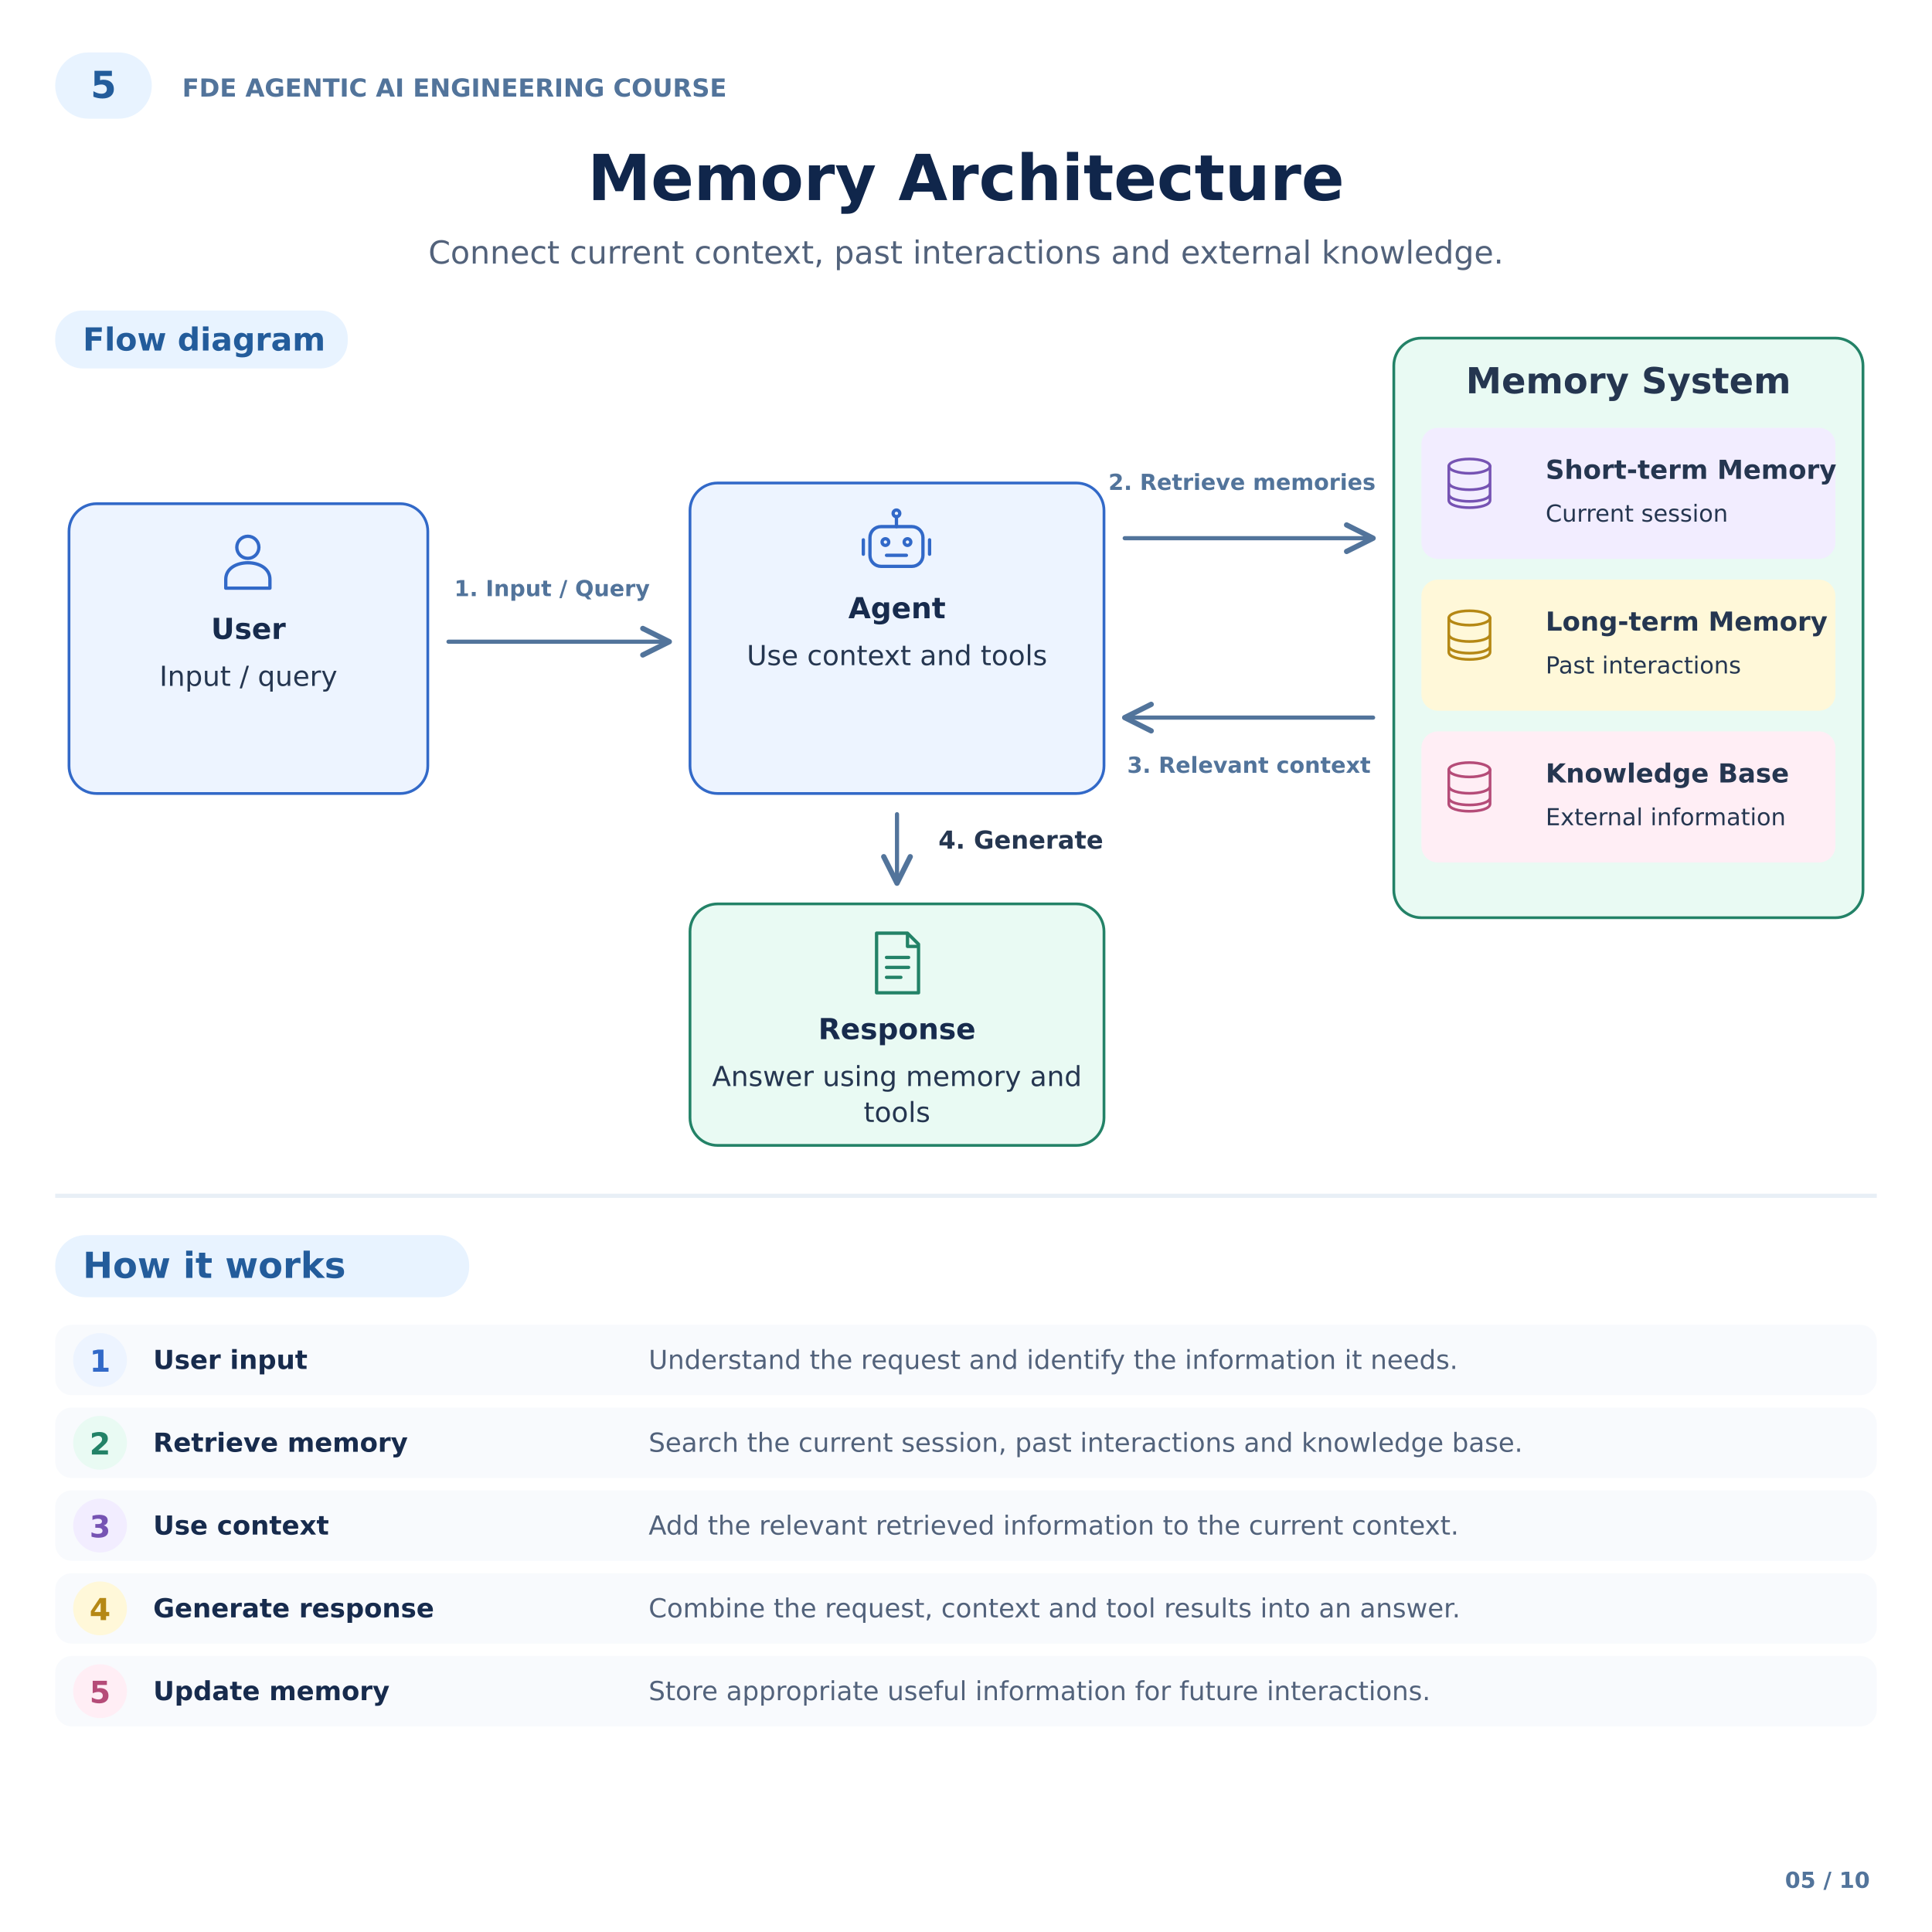
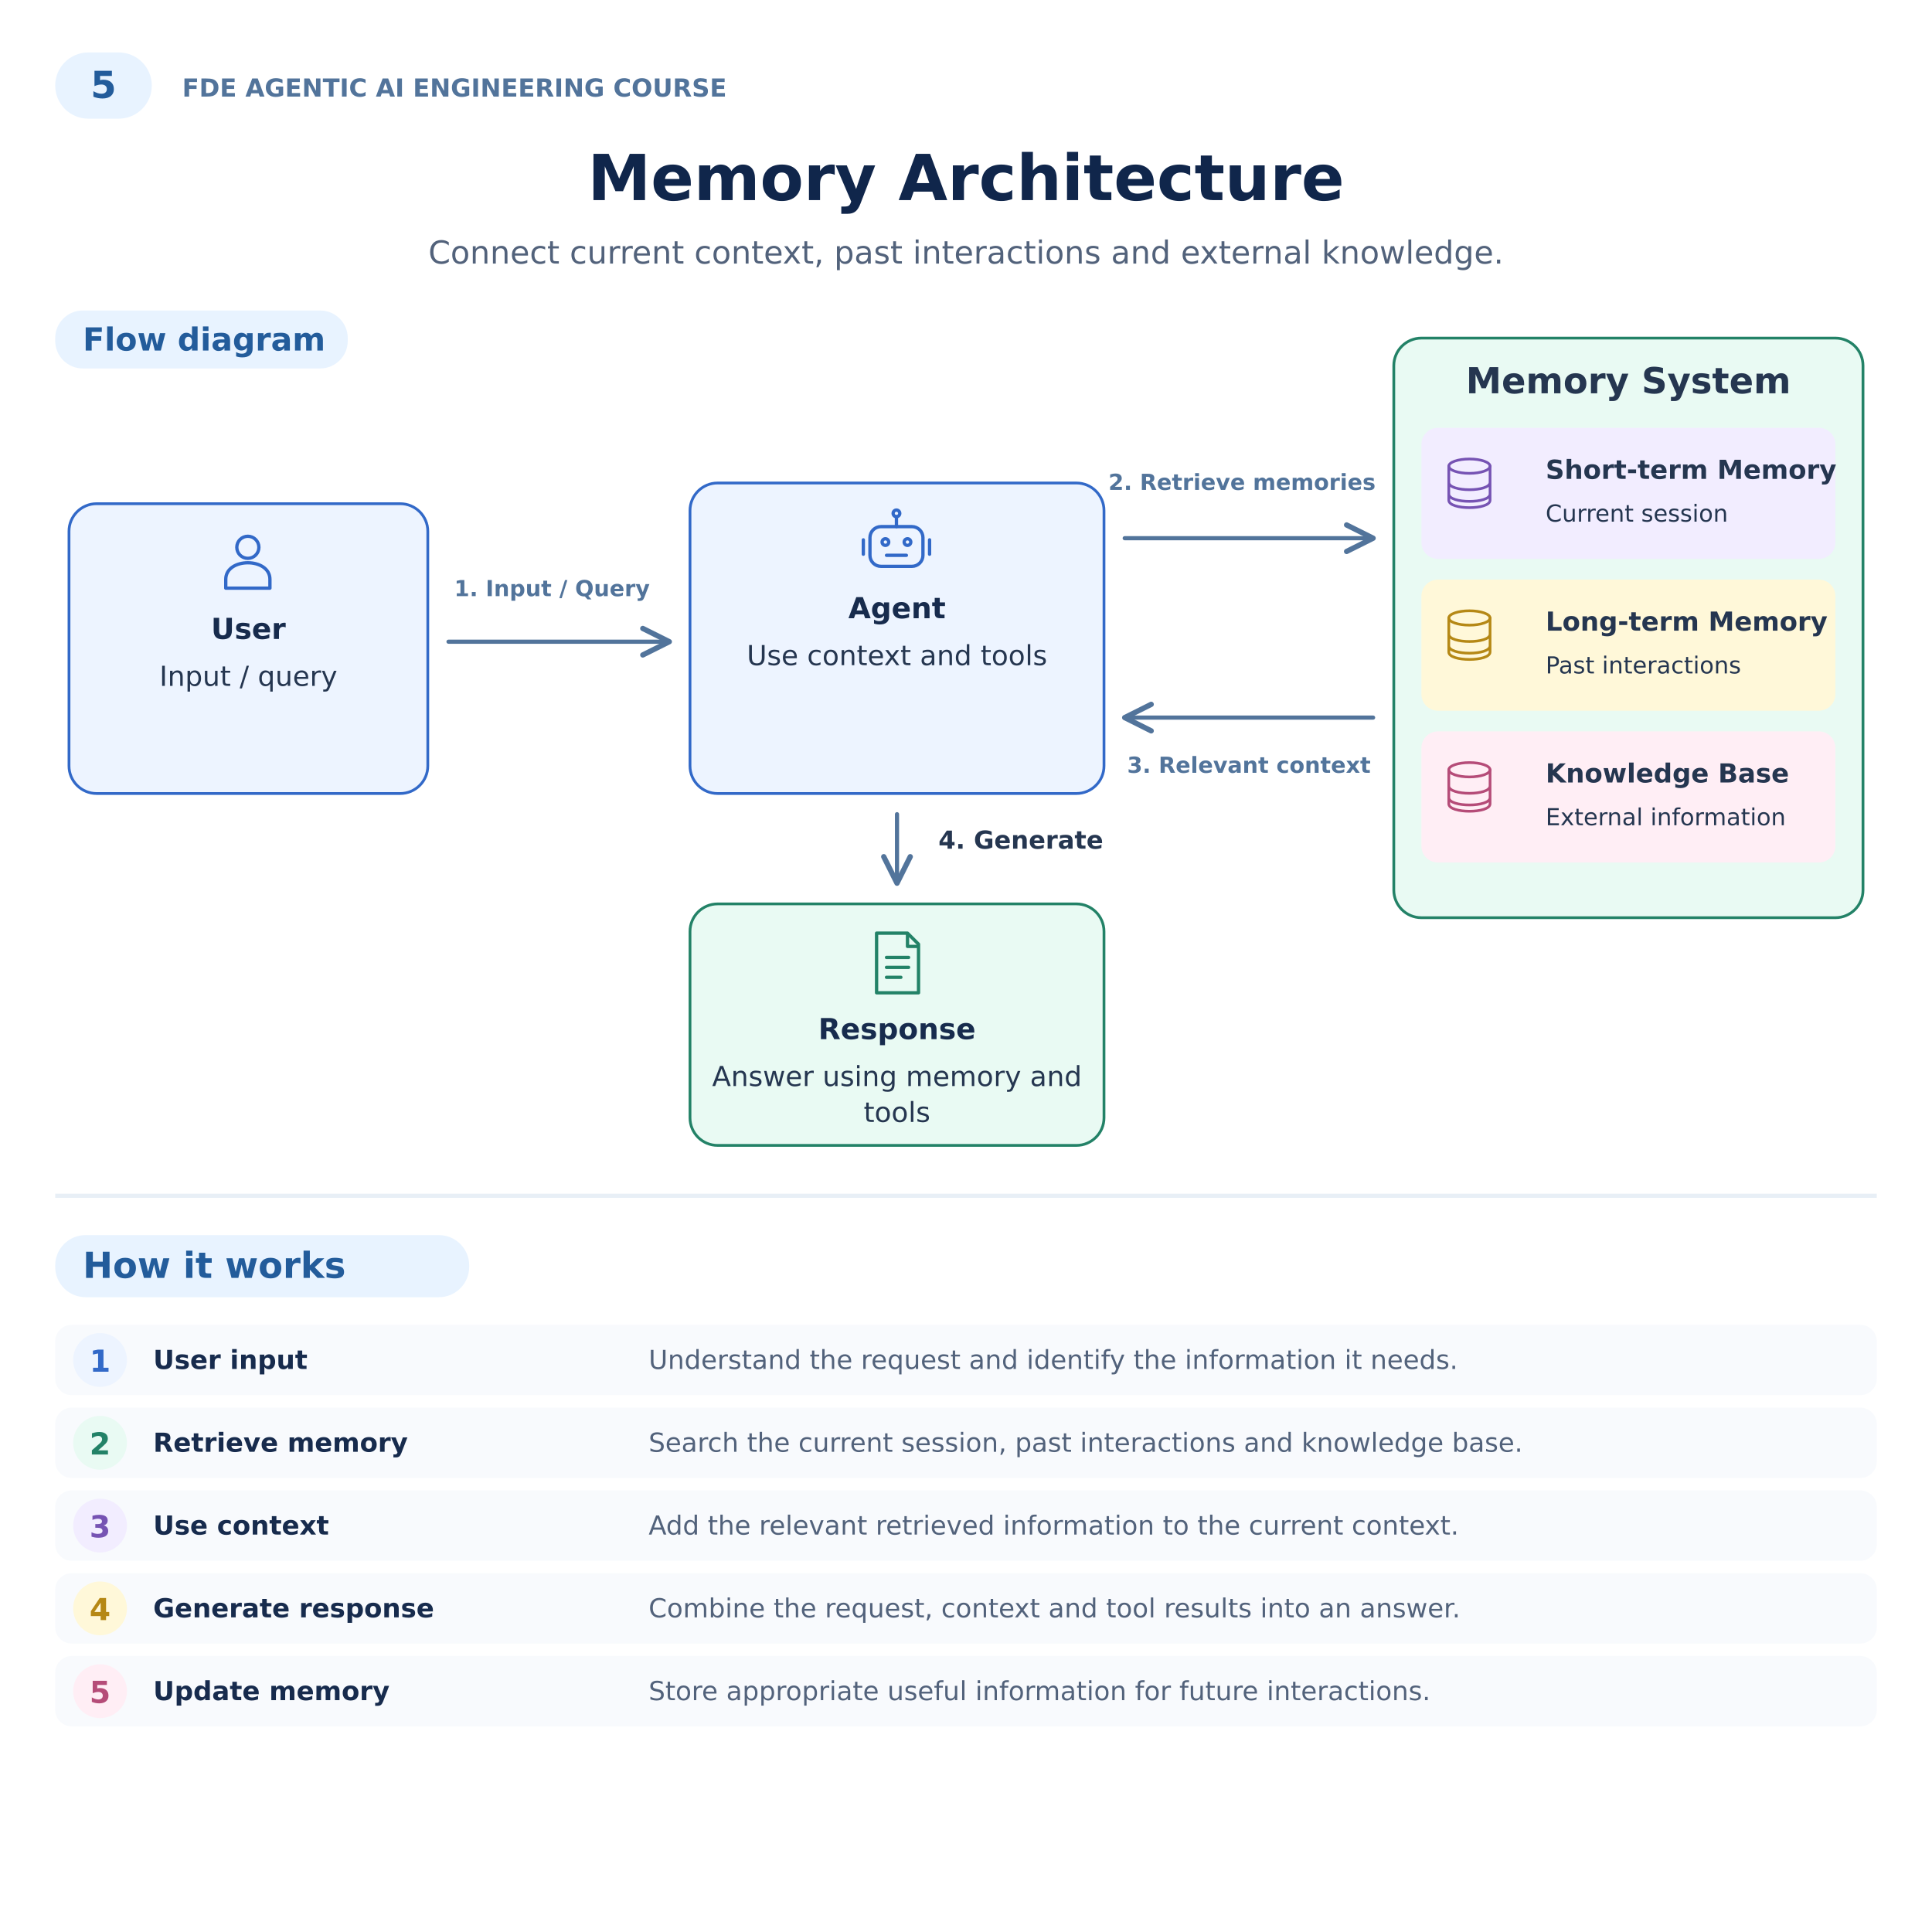
<svg xmlns="http://www.w3.org/2000/svg" width="1400" height="1400" viewBox="0 0 1400 1400" role="img" aria-labelledby="title desc">
  <defs>
    <marker id="arrow" viewBox="0 0 10 10" refX="9" refY="5" markerWidth="8" markerHeight="8" orient="auto-start-reverse">
      <path d="M1 1 9 5 1 9" fill="none" stroke="#52749b" stroke-width="1.6" stroke-linecap="round" stroke-linejoin="round" />
    </marker>
  </defs>
  <g font-family="DejaVu Sans,Arial,sans-serif">
    <rect x="0" y="0" width="1400" height="1400" rx="0" fill="#ffffff" stroke="none" stroke-width="2" />
    <rect x="40" y="38" width="70" height="48" rx="24" fill="#e8f3ff" stroke="none" stroke-width="2" />
    <text x="75" y="71" font-size="27" font-weight="700" fill="#235c9b" text-anchor="middle">5</text>
    <text x="132" y="70" font-size="18" font-weight="700" fill="#52749b" text-anchor="start">FDE AGENTIC AI ENGINEERING COURSE</text>
    <text x="700" y="145" font-size="46" font-weight="700" fill="#10264b" text-anchor="middle">Memory Architecture</text>
    <text x="700" y="191" font-size="23" font-weight="400" fill="#52627b" text-anchor="middle">Connect current context, past interactions and external knowledge.</text>
    <rect x="40" y="225" width="212" height="42" rx="20" fill="#e8f3ff" stroke="none" stroke-width="2" />
    <text x="60" y="254" font-size="23" font-weight="700" fill="#235c9b" text-anchor="start">Flow diagram</text>
    <rect x="50" y="365" width="260" height="210" rx="20" fill="#edf4ff" stroke="#3269c8" stroke-width="2" />
    <g transform="translate(154.0,383) scale(0.8)" fill="none" stroke="#3269c8" stroke-width="3" stroke-linecap="round" stroke-linejoin="round">
      <circle cx="32" cy="17" r="10" />
      <path d="M12 54v-8c0-20 40-20 40 0v8Z" />
    </g>
    <text x="180.0" y="463" font-size="21" font-weight="700" fill="#172b4d" text-anchor="middle">User</text>
    <text x="180.0" y="497" font-size="20" font-weight="400" fill="#253650" text-anchor="middle">Input / query</text>
    <rect x="500" y="350" width="300" height="225" rx="20" fill="#edf4ff" stroke="#3269c8" stroke-width="2" />
    <g transform="translate(624.0,368) scale(0.8)" fill="none" stroke="#3269c8" stroke-width="3" stroke-linecap="round" stroke-linejoin="round">
      <rect x="8" y="17" width="48" height="36" rx="10" />
      <path d="M32 17V8M2 29v13M62 29v13M23 43h18" />
      <circle cx="32" cy="5" r="3" />
      <circle cx="22" cy="31" r="3" />
      <circle cx="42" cy="31" r="3" />
    </g>
    <text x="650.0" y="448" font-size="21" font-weight="700" fill="#172b4d" text-anchor="middle">Agent</text>
    <text x="650.0" y="482" font-size="20" font-weight="400" fill="#253650" text-anchor="middle">Use context and tools</text>
    <path d="M325 465H485" fill="none" stroke="#52749b" stroke-width="3" stroke-linecap="round" stroke-linejoin="round" marker-end="url(#arrow)" />
    <rect x="328.0" y="411" width="144" height="29" rx="8" fill="#ffffff" stroke="none" stroke-width="2" />
    <text x="400" y="432" font-size="16" font-weight="600" fill="#52749b" text-anchor="middle">1. Input / Query</text>
    <rect x="1010" y="245" width="340" height="420" rx="20" fill="#e9faf3" stroke="#238267" stroke-width="2" />
    <text x="1180" y="285" font-size="26" font-weight="700" fill="#253650" text-anchor="middle">Memory System</text>
    <rect x="1030" y="310" width="300" height="95" rx="12" fill="#f2edff" stroke="none" stroke-width="2" />
    <g transform="translate(1044,330) scale(0.65)" fill="none" stroke="#7653b3" stroke-width="3" stroke-linecap="round" stroke-linejoin="round">
      <ellipse cx="32" cy="12" rx="23" ry="8" />
      <path d="M9 12v38c0 11 46 11 46 0V12 M9 30c0 11 46 11 46 0 M9 43c0 11 46 11 46 0" />
    </g>
    <text x="1120" y="347" font-size="19" font-weight="700" fill="#253650" text-anchor="start">Short-term Memory</text>
    <text x="1120" y="378" font-size="17" font-weight="400" fill="#253650" text-anchor="start">Current session</text>
    <rect x="1030" y="420" width="300" height="95" rx="12" fill="#fff8d9" stroke="none" stroke-width="2" />
    <g transform="translate(1044,440) scale(0.65)" fill="none" stroke="#b58815" stroke-width="3" stroke-linecap="round" stroke-linejoin="round">
      <ellipse cx="32" cy="12" rx="23" ry="8" />
      <path d="M9 12v38c0 11 46 11 46 0V12 M9 30c0 11 46 11 46 0 M9 43c0 11 46 11 46 0" />
    </g>
    <text x="1120" y="457" font-size="19" font-weight="700" fill="#253650" text-anchor="start">Long-term Memory</text>
    <text x="1120" y="488" font-size="17" font-weight="400" fill="#253650" text-anchor="start">Past interactions</text>
    <rect x="1030" y="530" width="300" height="95" rx="12" fill="#ffeef5" stroke="none" stroke-width="2" />
    <g transform="translate(1044,550) scale(0.65)" fill="none" stroke="#b54c78" stroke-width="3" stroke-linecap="round" stroke-linejoin="round">
      <ellipse cx="32" cy="12" rx="23" ry="8" />
      <path d="M9 12v38c0 11 46 11 46 0V12 M9 30c0 11 46 11 46 0 M9 43c0 11 46 11 46 0" />
    </g>
    <text x="1120" y="567" font-size="19" font-weight="700" fill="#253650" text-anchor="start">Knowledge Base</text>
    <text x="1120" y="598" font-size="17" font-weight="400" fill="#253650" text-anchor="start">External information</text>
    <path d="M815 390H995" fill="none" stroke="#52749b" stroke-width="3" stroke-linecap="round" stroke-linejoin="round" marker-end="url(#arrow)" />
    <rect x="812.0" y="334" width="176" height="29" rx="8" fill="#ffffff" stroke="none" stroke-width="2" />
    <text x="900" y="355" font-size="16" font-weight="600" fill="#52749b" text-anchor="middle">2. Retrieve memories</text>
    <path d="M995 520H815" fill="none" stroke="#52749b" stroke-width="3" stroke-linecap="round" stroke-linejoin="round" marker-end="url(#arrow)" />
    <rect x="821.0" y="539" width="168" height="29" rx="8" fill="#ffffff" stroke="none" stroke-width="2" />
    <text x="905" y="560" font-size="16" font-weight="600" fill="#52749b" text-anchor="middle">3. Relevant context</text>
    <rect x="500" y="655" width="300" height="175" rx="20" fill="#e9faf3" stroke="#238267" stroke-width="2" />
    <g transform="translate(624.0,673) scale(0.8)" fill="none" stroke="#238267" stroke-width="3" stroke-linecap="round" stroke-linejoin="round">
      <path d="M14 4h28l10 10v44H14Z M42 4v12h10 M23 26h20 M23 35h20 M23 44h13" />
    </g>
    <text x="650.0" y="753" font-size="21" font-weight="700" fill="#172b4d" text-anchor="middle">Response</text>
    <text x="650.0" y="787" font-size="20" font-weight="400" fill="#253650" text-anchor="middle">Answer using memory and</text>
    <text x="650.0" y="813" font-size="20" font-weight="400" fill="#253650" text-anchor="middle">tools</text>
    <path d="M650 590V640" fill="none" stroke="#52749b" stroke-width="3" stroke-linecap="round" stroke-linejoin="round" marker-end="url(#arrow)" />
    <text x="680" y="615" font-size="18" font-weight="600" fill="#253650" text-anchor="start">4. Generate</text>
    <rect x="40" y="865" width="1320" height="3" rx="0" fill="#e8eff6" stroke="none" stroke-width="2" />
    <rect x="40" y="895" width="300" height="45" rx="22" fill="#e8f3ff" stroke="none" stroke-width="2" />
    <text x="60" y="926" font-size="26" font-weight="700" fill="#235c9b" text-anchor="start">How it works</text>
    <rect x="40" y="960" width="1320" height="51" rx="12" fill="#f8fafd" stroke="none" stroke-width="2" />
    <rect x="53" y="966" width="39" height="39" rx="20" fill="#edf4ff" stroke="none" stroke-width="2" />
    <text x="72.5" y="994" font-size="22" font-weight="700" fill="#3269c8" text-anchor="middle">1</text>
    <text x="111" y="992" font-size="19" font-weight="700" fill="#172b4d" text-anchor="start">User input</text>
    <text x="470" y="992" font-size="19" font-weight="400" fill="#52627b" text-anchor="start">Understand the request and identify the information it needs.</text>
    <rect x="40" y="1020" width="1320" height="51" rx="12" fill="#f8fafd" stroke="none" stroke-width="2" />
    <rect x="53" y="1026" width="39" height="39" rx="20" fill="#e9faf3" stroke="none" stroke-width="2" />
    <text x="72.5" y="1054" font-size="22" font-weight="700" fill="#238267" text-anchor="middle">2</text>
    <text x="111" y="1052" font-size="19" font-weight="700" fill="#172b4d" text-anchor="start">Retrieve memory</text>
    <text x="470" y="1052" font-size="19" font-weight="400" fill="#52627b" text-anchor="start">Search the current session, past interactions and knowledge base.</text>
    <rect x="40" y="1080" width="1320" height="51" rx="12" fill="#f8fafd" stroke="none" stroke-width="2" />
    <rect x="53" y="1086" width="39" height="39" rx="20" fill="#f2edff" stroke="none" stroke-width="2" />
    <text x="72.5" y="1114" font-size="22" font-weight="700" fill="#7653b3" text-anchor="middle">3</text>
    <text x="111" y="1112" font-size="19" font-weight="700" fill="#172b4d" text-anchor="start">Use context</text>
    <text x="470" y="1112" font-size="19" font-weight="400" fill="#52627b" text-anchor="start">Add the relevant retrieved information to the current context.</text>
    <rect x="40" y="1140" width="1320" height="51" rx="12" fill="#f8fafd" stroke="none" stroke-width="2" />
    <rect x="53" y="1146" width="39" height="39" rx="20" fill="#fff8d9" stroke="none" stroke-width="2" />
    <text x="72.5" y="1174" font-size="22" font-weight="700" fill="#b58815" text-anchor="middle">4</text>
    <text x="111" y="1172" font-size="19" font-weight="700" fill="#172b4d" text-anchor="start">Generate response</text>
    <text x="470" y="1172" font-size="19" font-weight="400" fill="#52627b" text-anchor="start">Combine the request, context and tool results into an answer.</text>
    <rect x="40" y="1200" width="1320" height="51" rx="12" fill="#f8fafd" stroke="none" stroke-width="2" />
    <rect x="53" y="1206" width="39" height="39" rx="20" fill="#ffeef5" stroke="none" stroke-width="2" />
    <text x="72.5" y="1234" font-size="22" font-weight="700" fill="#b54c78" text-anchor="middle">5</text>
    <text x="111" y="1232" font-size="19" font-weight="700" fill="#172b4d" text-anchor="start">Update memory</text>
    <text x="470" y="1232" font-size="19" font-weight="400" fill="#52627b" text-anchor="start">Store appropriate useful information for future interactions.</text>
-     <text x="1355" y="1368" font-size="16" font-weight="700" fill="#52749b" text-anchor="end">05 / 10</text>
  </g>
</svg>
